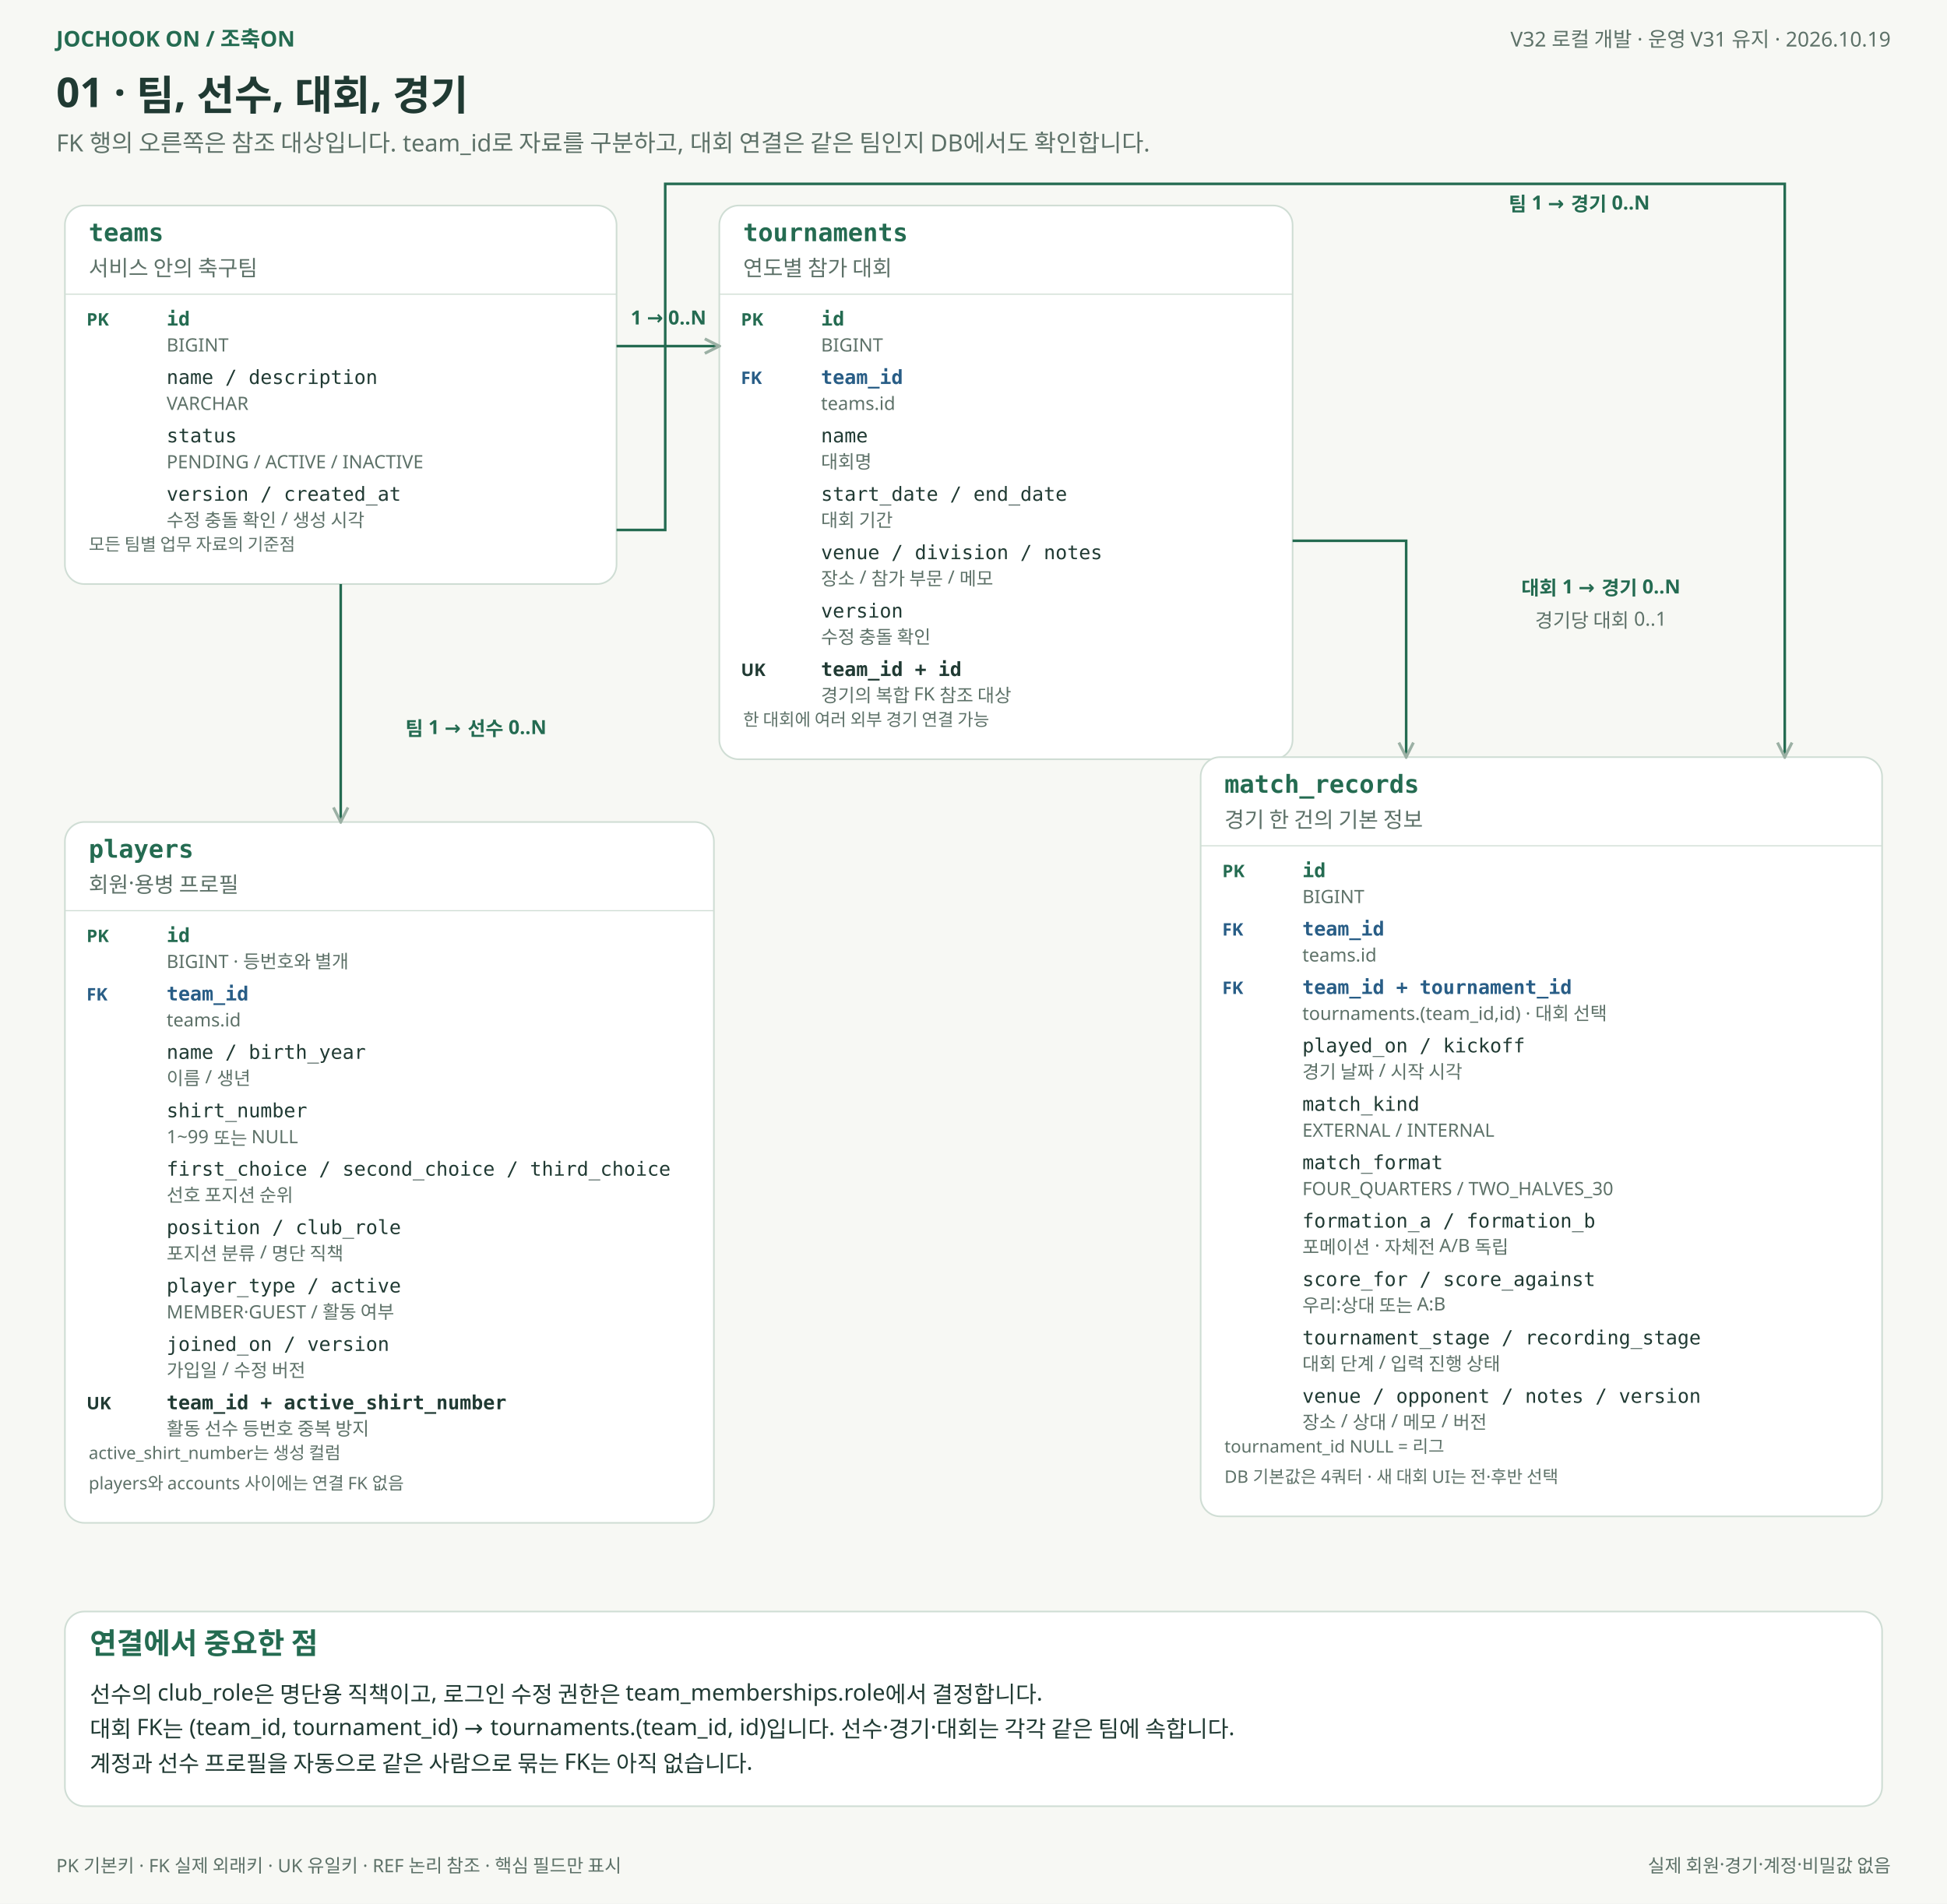
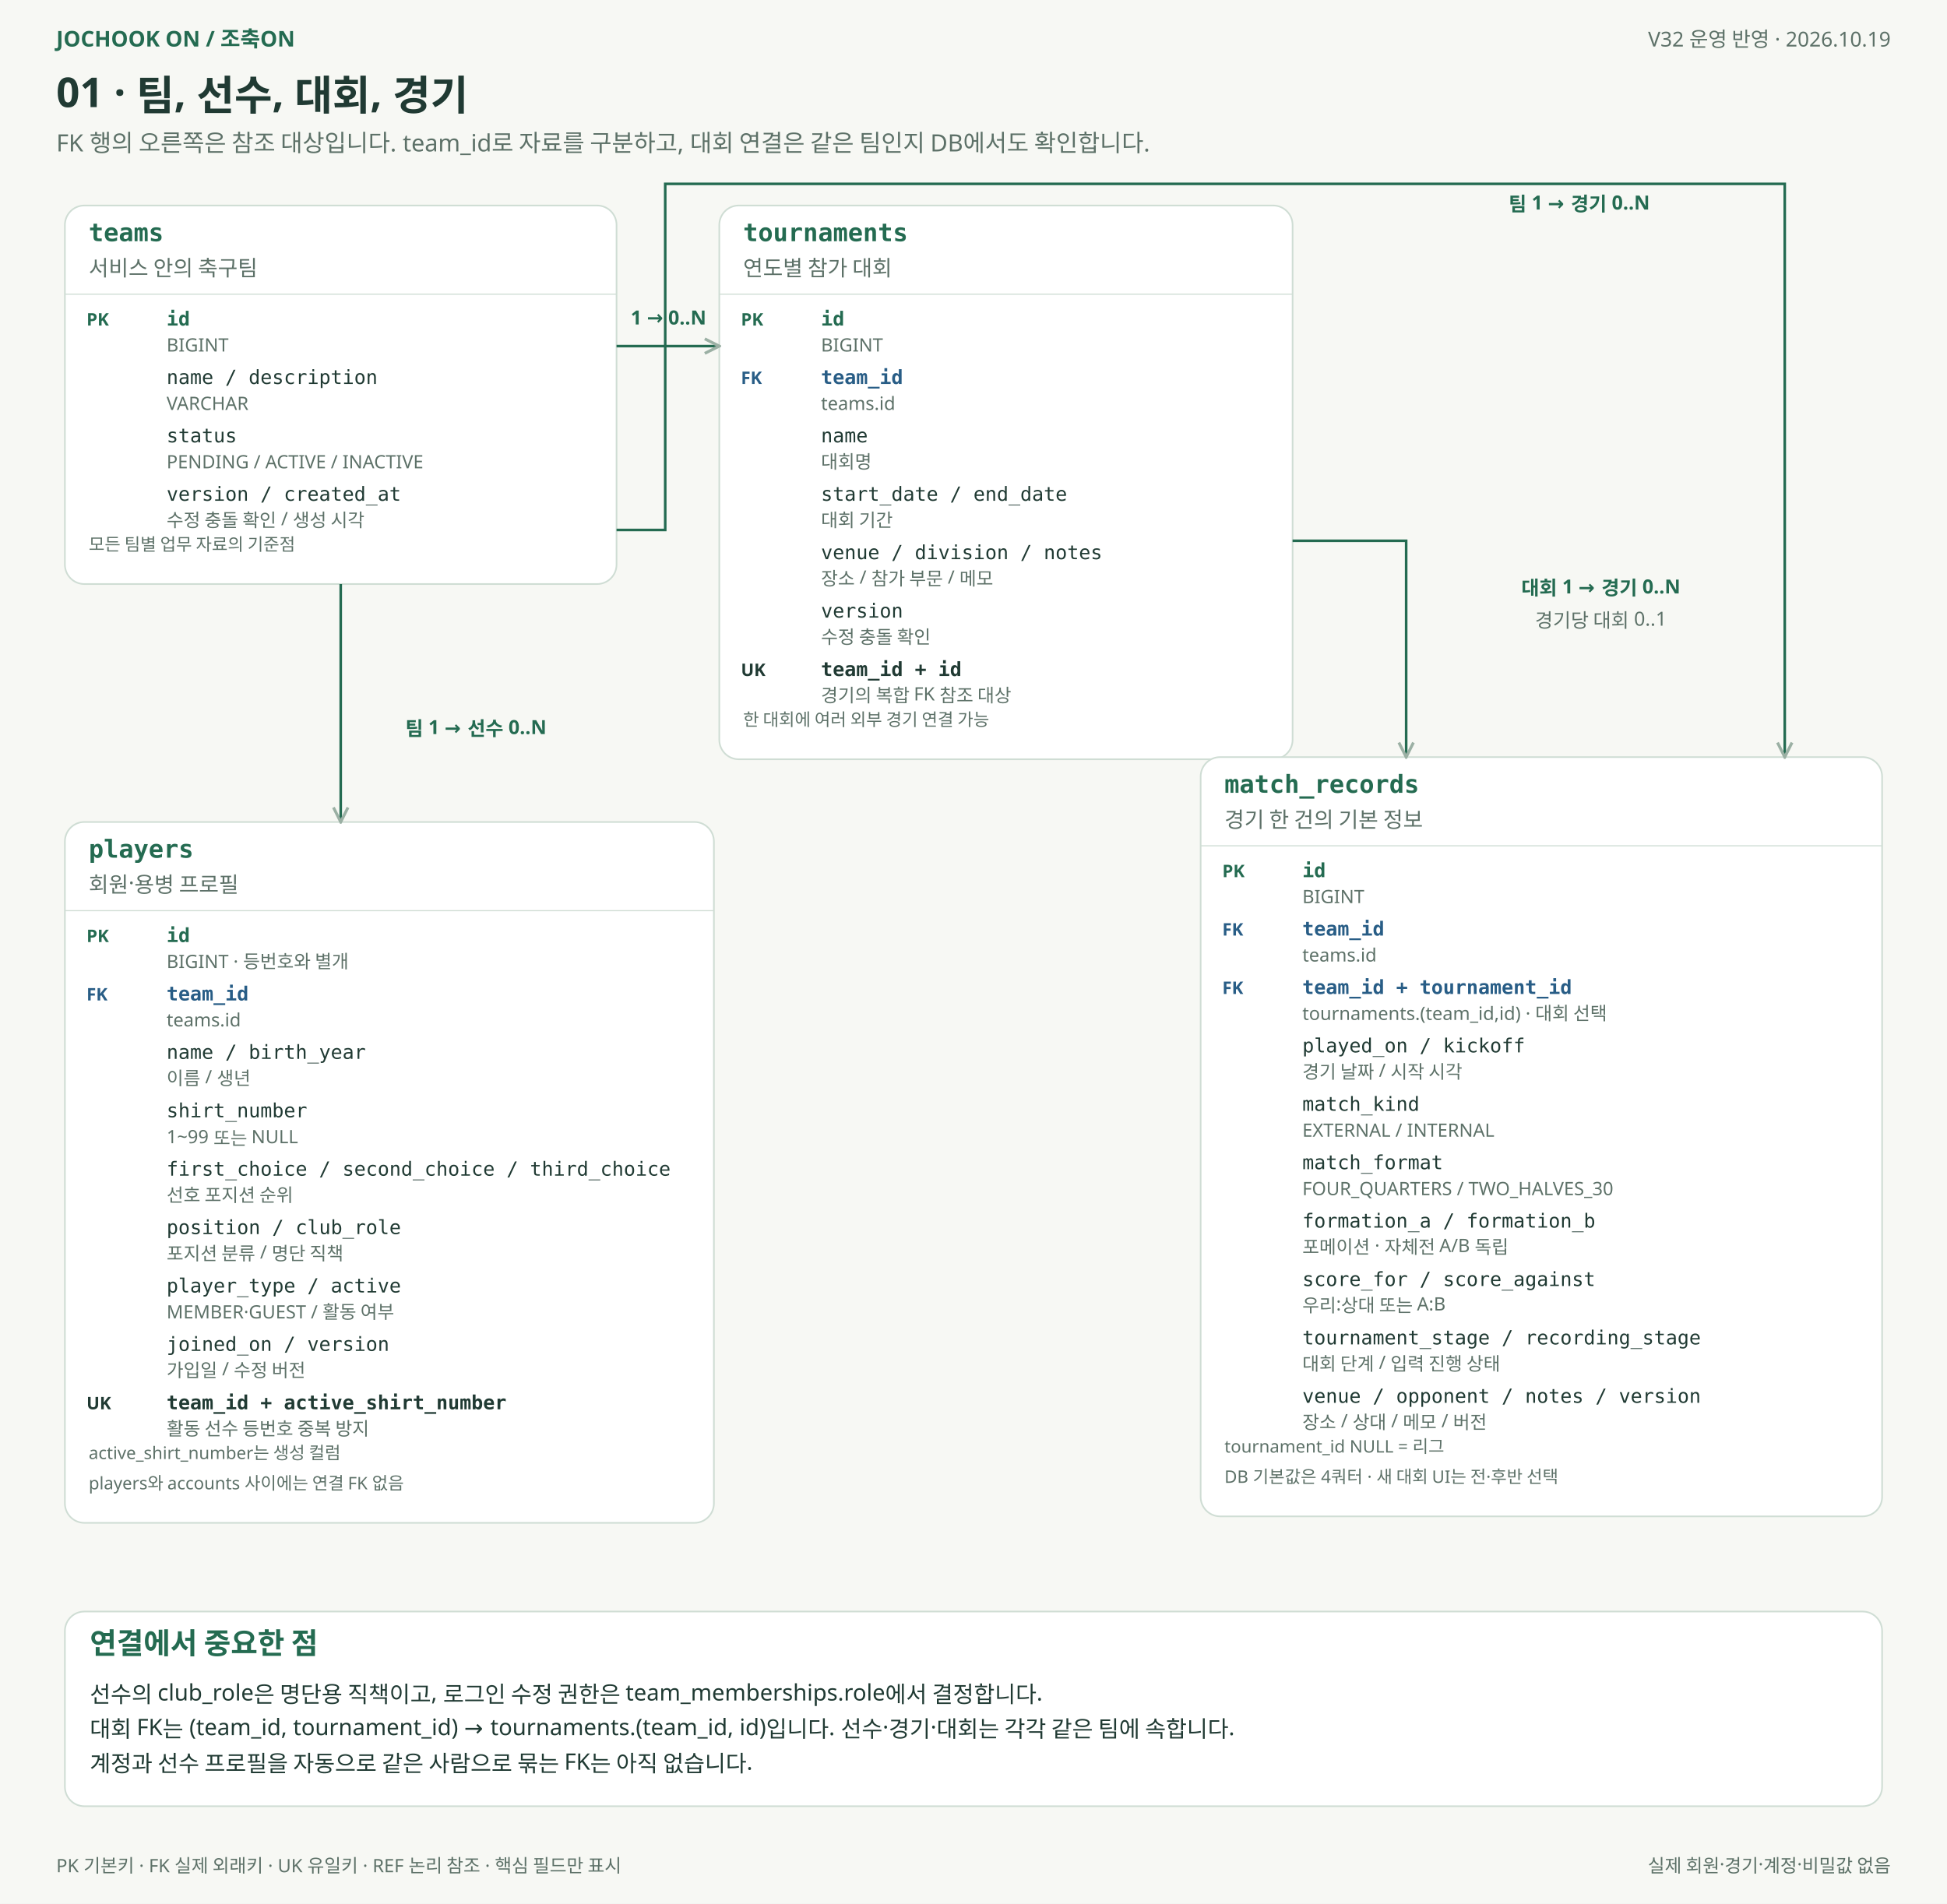
<svg xmlns="http://www.w3.org/2000/svg" width="1800" height="1760" viewBox="0 0 1800 1760" role="img" aria-labelledby="title desc">
  <defs>
    <marker id="arrow" viewBox="0 0 10 10" refX="9" refY="5" markerWidth="7" markerHeight="7" orient="auto">
      <path d="M1 1 L9 5 L1 9" fill="none" stroke="#9bb0a4" stroke-width="1.6" />
    </marker>
  </defs>
  <rect width="1800" height="1760" fill="#f7f8f4" />
  <g font-family="Malgun Gothic, Apple SD Gothic Neo, Noto Sans KR, sans-serif">
    <text x="52" y="43" font-size="20" fill="#246b51" font-weight="700" text-anchor="start">JOCHOOK ON / 조축ON</text>
-     <text x="1748" y="43" font-size="19" fill="#5d7168" font-weight="400" text-anchor="end">V32 로컬 개발 · 운영 V31 유지 · 2026.10.19</text>
+     <text x="1748" y="43" font-size="19" fill="#5d7168" font-weight="400" text-anchor="end">V32 운영 반영 · 2026.10.19</text>
    <text x="52" y="99" font-size="38" fill="#203a33" font-weight="700" text-anchor="start">01 · 팀, 선수, 대회, 경기</text>
    <text x="52" y="140" font-size="22" fill="#5d7168" font-weight="400" text-anchor="start">FK 행의 오른쪽은 참조 대상입니다. team_id로 자료를 구분하고, 대회 연결은 같은 팀인지 DB에서도 확인합니다.</text>
    <rect x="60" y="190" width="510" height="350" rx="18" fill="#fff" stroke="#cfddd4" stroke-width="1.5" />
    <text x="82" y="223" font-size="23" fill="#246b51" font-weight="700" text-anchor="start" font-family="Consolas, monospace">teams</text>
    <text x="82" y="255" font-size="20" fill="#5d7168" font-weight="400" text-anchor="start">서비스 안의 축구팀</text>
    <path d="M 60 272 H 570" stroke="#cfddd4" />
    <text x="80" y="301" font-size="16" fill="#246b51" font-weight="700" text-anchor="start">PK</text>
    <text x="154" y="301" font-size="18" fill="#246b51" font-weight="600" text-anchor="start" font-family="Consolas, monospace">id</text>
    <text x="154" y="325" font-size="17" fill="#5d7168" font-weight="400" text-anchor="start">BIGINT</text>
    <text x="154" y="355" font-size="18" fill="#203a33" font-weight="400" text-anchor="start" font-family="Consolas, monospace">name / description</text>
    <text x="154" y="379" font-size="17" fill="#5d7168" font-weight="400" text-anchor="start">VARCHAR</text>
    <text x="154" y="409" font-size="18" fill="#203a33" font-weight="400" text-anchor="start" font-family="Consolas, monospace">status</text>
    <text x="154" y="433" font-size="17" fill="#5d7168" font-weight="400" text-anchor="start">PENDING / ACTIVE / INACTIVE</text>
    <text x="154" y="463" font-size="18" fill="#203a33" font-weight="400" text-anchor="start" font-family="Consolas, monospace">version / created_at</text>
    <text x="154" y="487" font-size="17" fill="#5d7168" font-weight="400" text-anchor="start">수정 충돌 확인 / 생성 시각</text>
    <text x="82" y="509" font-size="16" fill="#5d7168" font-weight="400" text-anchor="start">모든 팀별 업무 자료의 기준점</text>
    <rect x="665" y="190" width="530" height="512" rx="18" fill="#fff" stroke="#cfddd4" stroke-width="1.5" />
    <text x="687" y="223" font-size="23" fill="#246b51" font-weight="700" text-anchor="start" font-family="Consolas, monospace">tournaments</text>
    <text x="687" y="255" font-size="20" fill="#5d7168" font-weight="400" text-anchor="start">연도별 참가 대회</text>
    <path d="M 665 272 H 1195" stroke="#cfddd4" />
    <text x="685" y="301" font-size="16" fill="#246b51" font-weight="700" text-anchor="start">PK</text>
    <text x="759" y="301" font-size="18" fill="#246b51" font-weight="600" text-anchor="start" font-family="Consolas, monospace">id</text>
    <text x="759" y="325" font-size="17" fill="#5d7168" font-weight="400" text-anchor="start">BIGINT</text>
    <text x="685" y="355" font-size="16" fill="#285d86" font-weight="700" text-anchor="start">FK</text>
    <text x="759" y="355" font-size="18" fill="#285d86" font-weight="600" text-anchor="start" font-family="Consolas, monospace">team_id</text>
    <text x="759" y="379" font-size="17" fill="#5d7168" font-weight="400" text-anchor="start">teams.id</text>
    <text x="759" y="409" font-size="18" fill="#203a33" font-weight="400" text-anchor="start" font-family="Consolas, monospace">name</text>
    <text x="759" y="433" font-size="17" fill="#5d7168" font-weight="400" text-anchor="start">대회명</text>
    <text x="759" y="463" font-size="18" fill="#203a33" font-weight="400" text-anchor="start" font-family="Consolas, monospace">start_date / end_date</text>
    <text x="759" y="487" font-size="17" fill="#5d7168" font-weight="400" text-anchor="start">대회 기간</text>
    <text x="759" y="517" font-size="18" fill="#203a33" font-weight="400" text-anchor="start" font-family="Consolas, monospace">venue / division / notes</text>
    <text x="759" y="541" font-size="17" fill="#5d7168" font-weight="400" text-anchor="start">장소 / 참가 부문 / 메모</text>
    <text x="759" y="571" font-size="18" fill="#203a33" font-weight="400" text-anchor="start" font-family="Consolas, monospace">version</text>
    <text x="759" y="595" font-size="17" fill="#5d7168" font-weight="400" text-anchor="start">수정 충돌 확인</text>
    <text x="685" y="625" font-size="16" fill="#203a33" font-weight="700" text-anchor="start">UK</text>
    <text x="759" y="625" font-size="18" fill="#203a33" font-weight="600" text-anchor="start" font-family="Consolas, monospace">team_id + id</text>
    <text x="759" y="649" font-size="17" fill="#5d7168" font-weight="400" text-anchor="start">경기의 복합 FK 참조 대상</text>
    <text x="687" y="671" font-size="16" fill="#5d7168" font-weight="400" text-anchor="start">한 대회에 여러 외부 경기 연결 가능</text>
    <rect x="60" y="760" width="600" height="648" rx="18" fill="#fff" stroke="#cfddd4" stroke-width="1.5" />
    <text x="82" y="793" font-size="23" fill="#246b51" font-weight="700" text-anchor="start" font-family="Consolas, monospace">players</text>
    <text x="82" y="825" font-size="20" fill="#5d7168" font-weight="400" text-anchor="start">회원·용병 프로필</text>
    <path d="M 60 842 H 660" stroke="#cfddd4" />
    <text x="80" y="871" font-size="16" fill="#246b51" font-weight="700" text-anchor="start">PK</text>
    <text x="154" y="871" font-size="18" fill="#246b51" font-weight="600" text-anchor="start" font-family="Consolas, monospace">id</text>
    <text x="154" y="895" font-size="17" fill="#5d7168" font-weight="400" text-anchor="start">BIGINT · 등번호와 별개</text>
    <text x="80" y="925" font-size="16" fill="#285d86" font-weight="700" text-anchor="start">FK</text>
    <text x="154" y="925" font-size="18" fill="#285d86" font-weight="600" text-anchor="start" font-family="Consolas, monospace">team_id</text>
    <text x="154" y="949" font-size="17" fill="#5d7168" font-weight="400" text-anchor="start">teams.id</text>
    <text x="154" y="979" font-size="18" fill="#203a33" font-weight="400" text-anchor="start" font-family="Consolas, monospace">name / birth_year</text>
    <text x="154" y="1003" font-size="17" fill="#5d7168" font-weight="400" text-anchor="start">이름 / 생년</text>
    <text x="154" y="1033" font-size="18" fill="#203a33" font-weight="400" text-anchor="start" font-family="Consolas, monospace">shirt_number</text>
    <text x="154" y="1057" font-size="17" fill="#5d7168" font-weight="400" text-anchor="start">1~99 또는 NULL</text>
    <text x="154" y="1087" font-size="18" fill="#203a33" font-weight="400" text-anchor="start" font-family="Consolas, monospace">first_choice / second_choice / third_choice</text>
    <text x="154" y="1111" font-size="17" fill="#5d7168" font-weight="400" text-anchor="start">선호 포지션 순위</text>
    <text x="154" y="1141" font-size="18" fill="#203a33" font-weight="400" text-anchor="start" font-family="Consolas, monospace">position / club_role</text>
    <text x="154" y="1165" font-size="17" fill="#5d7168" font-weight="400" text-anchor="start">포지션 분류 / 명단 직책</text>
    <text x="154" y="1195" font-size="18" fill="#203a33" font-weight="400" text-anchor="start" font-family="Consolas, monospace">player_type / active</text>
    <text x="154" y="1219" font-size="17" fill="#5d7168" font-weight="400" text-anchor="start">MEMBER·GUEST / 활동 여부</text>
    <text x="154" y="1249" font-size="18" fill="#203a33" font-weight="400" text-anchor="start" font-family="Consolas, monospace">joined_on / version</text>
    <text x="154" y="1273" font-size="17" fill="#5d7168" font-weight="400" text-anchor="start">가입일 / 수정 버전</text>
    <text x="80" y="1303" font-size="16" fill="#203a33" font-weight="700" text-anchor="start">UK</text>
    <text x="154" y="1303" font-size="18" fill="#203a33" font-weight="600" text-anchor="start" font-family="Consolas, monospace">team_id + active_shirt_number</text>
    <text x="154" y="1327" font-size="17" fill="#5d7168" font-weight="400" text-anchor="start">활동 선수 등번호 중복 방지</text>
    <text x="82" y="1349" font-size="16" fill="#5d7168" font-weight="400" text-anchor="start">active_shirt_number는 생성 컬럼</text>
    <text x="82" y="1377" font-size="16" fill="#5d7168" font-weight="400" text-anchor="start">players와 accounts 사이에는 연결 FK 없음</text>
    <rect x="1110" y="700" width="630" height="702" rx="18" fill="#fff" stroke="#cfddd4" stroke-width="1.5" />
    <text x="1132" y="733" font-size="23" fill="#246b51" font-weight="700" text-anchor="start" font-family="Consolas, monospace">match_records</text>
    <text x="1132" y="765" font-size="20" fill="#5d7168" font-weight="400" text-anchor="start">경기 한 건의 기본 정보</text>
    <path d="M 1110 782 H 1740" stroke="#cfddd4" />
    <text x="1130" y="811" font-size="16" fill="#246b51" font-weight="700" text-anchor="start">PK</text>
    <text x="1204" y="811" font-size="18" fill="#246b51" font-weight="600" text-anchor="start" font-family="Consolas, monospace">id</text>
    <text x="1204" y="835" font-size="17" fill="#5d7168" font-weight="400" text-anchor="start">BIGINT</text>
    <text x="1130" y="865" font-size="16" fill="#285d86" font-weight="700" text-anchor="start">FK</text>
    <text x="1204" y="865" font-size="18" fill="#285d86" font-weight="600" text-anchor="start" font-family="Consolas, monospace">team_id</text>
    <text x="1204" y="889" font-size="17" fill="#5d7168" font-weight="400" text-anchor="start">teams.id</text>
    <text x="1130" y="919" font-size="16" fill="#285d86" font-weight="700" text-anchor="start">FK</text>
    <text x="1204" y="919" font-size="18" fill="#285d86" font-weight="600" text-anchor="start" font-family="Consolas, monospace">team_id + tournament_id</text>
    <text x="1204" y="943" font-size="17" fill="#5d7168" font-weight="400" text-anchor="start">tournaments.(team_id,id) · 대회 선택</text>
    <text x="1204" y="973" font-size="18" fill="#203a33" font-weight="400" text-anchor="start" font-family="Consolas, monospace">played_on / kickoff</text>
    <text x="1204" y="997" font-size="17" fill="#5d7168" font-weight="400" text-anchor="start">경기 날짜 / 시작 시각</text>
    <text x="1204" y="1027" font-size="18" fill="#203a33" font-weight="400" text-anchor="start" font-family="Consolas, monospace">match_kind</text>
    <text x="1204" y="1051" font-size="17" fill="#5d7168" font-weight="400" text-anchor="start">EXTERNAL / INTERNAL</text>
    <text x="1204" y="1081" font-size="18" fill="#203a33" font-weight="400" text-anchor="start" font-family="Consolas, monospace">match_format</text>
    <text x="1204" y="1105" font-size="17" fill="#5d7168" font-weight="400" text-anchor="start">FOUR_QUARTERS / TWO_HALVES_30</text>
    <text x="1204" y="1135" font-size="18" fill="#203a33" font-weight="400" text-anchor="start" font-family="Consolas, monospace">formation_a / formation_b</text>
    <text x="1204" y="1159" font-size="17" fill="#5d7168" font-weight="400" text-anchor="start">포메이션 · 자체전 A/B 독립</text>
    <text x="1204" y="1189" font-size="18" fill="#203a33" font-weight="400" text-anchor="start" font-family="Consolas, monospace">score_for / score_against</text>
    <text x="1204" y="1213" font-size="17" fill="#5d7168" font-weight="400" text-anchor="start">우리:상대 또는 A:B</text>
    <text x="1204" y="1243" font-size="18" fill="#203a33" font-weight="400" text-anchor="start" font-family="Consolas, monospace">tournament_stage / recording_stage</text>
    <text x="1204" y="1267" font-size="17" fill="#5d7168" font-weight="400" text-anchor="start">대회 단계 / 입력 진행 상태</text>
    <text x="1204" y="1297" font-size="18" fill="#203a33" font-weight="400" text-anchor="start" font-family="Consolas, monospace">venue / opponent / notes / version</text>
    <text x="1204" y="1321" font-size="17" fill="#5d7168" font-weight="400" text-anchor="start">장소 / 상대 / 메모 / 버전</text>
    <text x="1132" y="1343" font-size="16" fill="#5d7168" font-weight="400" text-anchor="start">tournament_id NULL = 리그</text>
    <text x="1132" y="1371" font-size="16" fill="#5d7168" font-weight="400" text-anchor="start">DB 기본값은 4쿼터 · 새 대회 UI는 전·후반 선택</text>
    <path d="M 570 320 L 665 320" stroke="#246b51" stroke-width="2.4" fill="none" marker-end="url(#arrow)" />
    <text x="618" y="300" font-size="18" fill="#246b51" font-weight="600" text-anchor="middle">1 → 0..N</text>
    <path d="M 315 540 L 315 760" stroke="#246b51" stroke-width="2.4" fill="none" marker-end="url(#arrow)" />
    <text x="440" y="680" font-size="18" fill="#246b51" font-weight="600" text-anchor="middle">팀 1 → 선수 0..N</text>
    <path d="M 570 490 L 615 490 L 615 170 L 1650 170 L 1650 700" stroke="#246b51" stroke-width="2.4" fill="none" marker-end="url(#arrow)" />
    <text x="1460" y="195" font-size="18" fill="#246b51" font-weight="600" text-anchor="middle">팀 1 → 경기 0..N</text>
    <path d="M 1195 500 L 1300 500 L 1300 700" stroke="#246b51" stroke-width="2.4" fill="none" marker-end="url(#arrow)" />
    <text x="1480" y="550" font-size="18" fill="#246b51" font-weight="600" text-anchor="middle">대회 1 → 경기 0..N</text>
    <text x="1480" y="580" font-size="18" fill="#5d7168" font-weight="400" text-anchor="middle">경기당 대회 0..1</text>
    <rect x="60" y="1490" width="1680" height="180" rx="18" fill="#fff" stroke="#cfddd4" stroke-width="1.5" />
    <text x="83" y="1529" font-size="27" fill="#246b51" font-weight="700" text-anchor="start">연결에서 중요한 점</text>
    <text x="83" y="1574" font-size="21" fill="#203a33" font-weight="400" text-anchor="start">선수의 club_role은 명단용 직책이고, 로그인 수정 권한은 team_memberships.role에서 결정합니다.</text>
    <text x="83" y="1606" font-size="21" fill="#203a33" font-weight="400" text-anchor="start">대회 FK는 (team_id, tournament_id) → tournaments.(team_id, id)입니다. 선수·경기·대회는 각각 같은 팀에 속합니다.</text>
    <text x="83" y="1638" font-size="21" fill="#203a33" font-weight="400" text-anchor="start">계정과 선수 프로필을 자동으로 같은 사람으로 묶는 FK는 아직 없습니다.</text>
    <text x="52" y="1731" font-size="17" fill="#5d7168" font-weight="400" text-anchor="start">PK 기본키 · FK 실제 외래키 · UK 유일키 · REF 논리 참조 · 핵심 필드만 표시</text>
    <text x="1748" y="1731" font-size="17" fill="#5d7168" font-weight="400" text-anchor="end">실제 회원·경기·계정·비밀값 없음</text>
  </g>
</svg>
